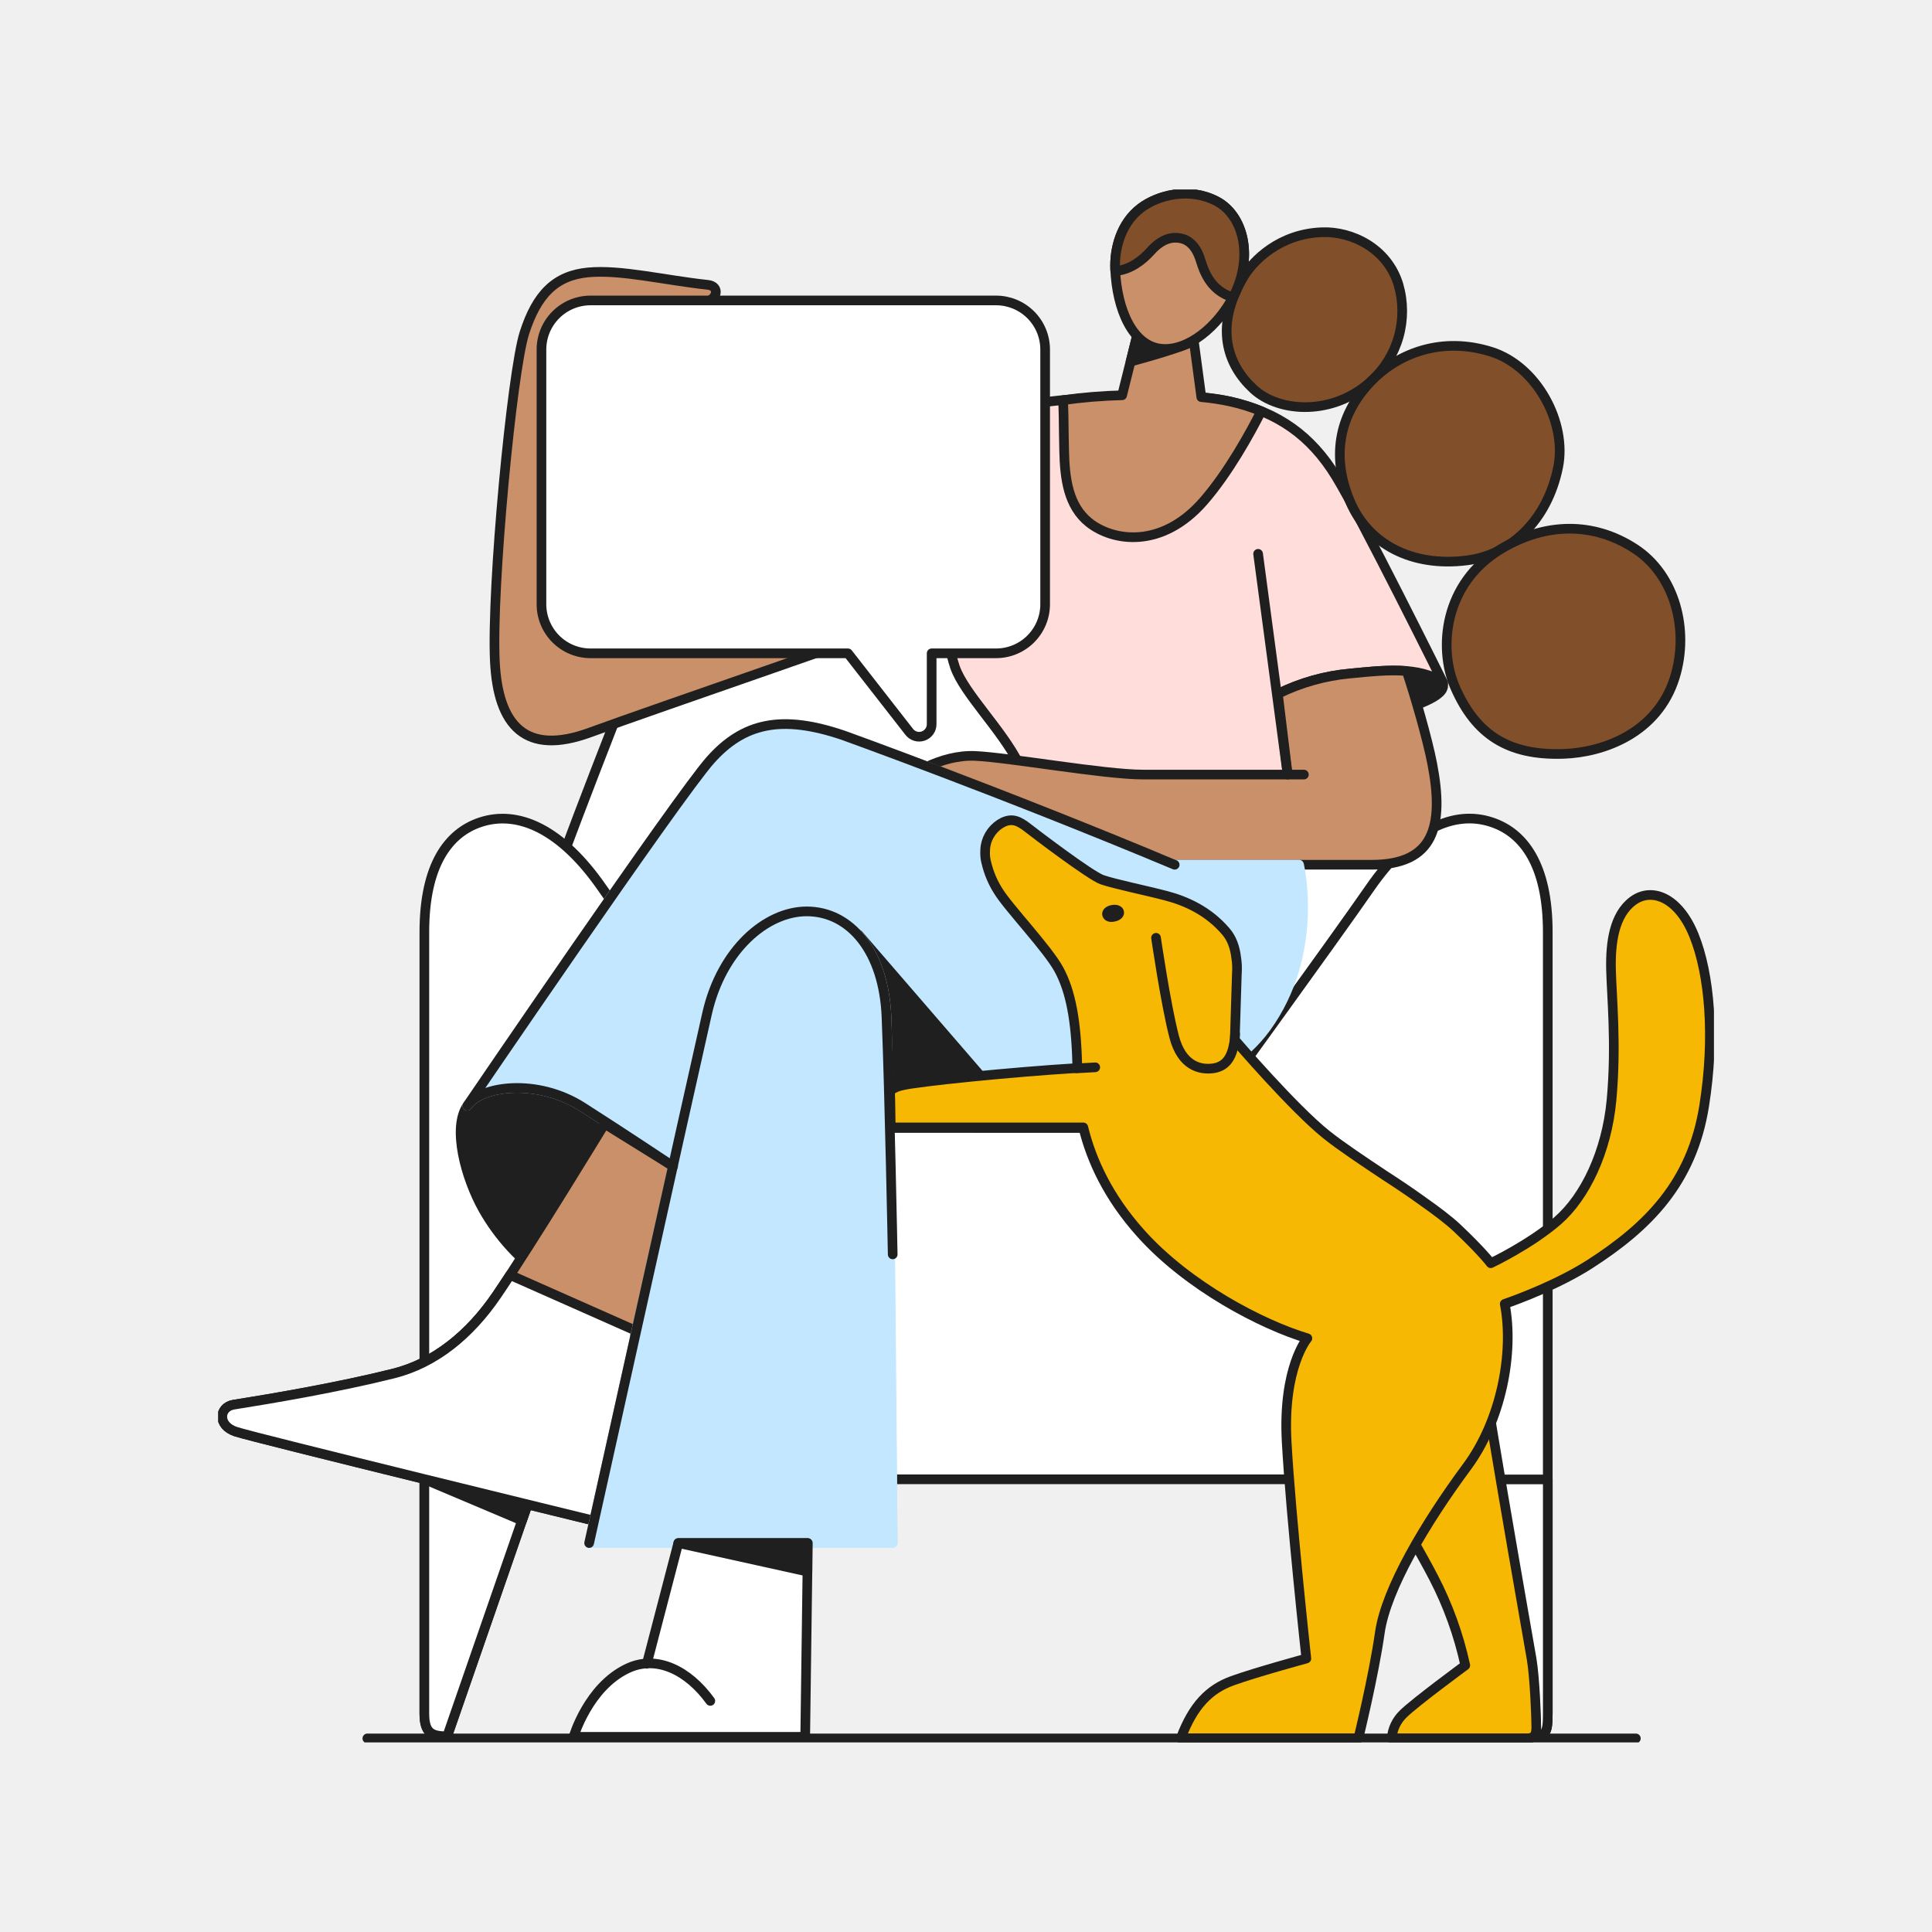
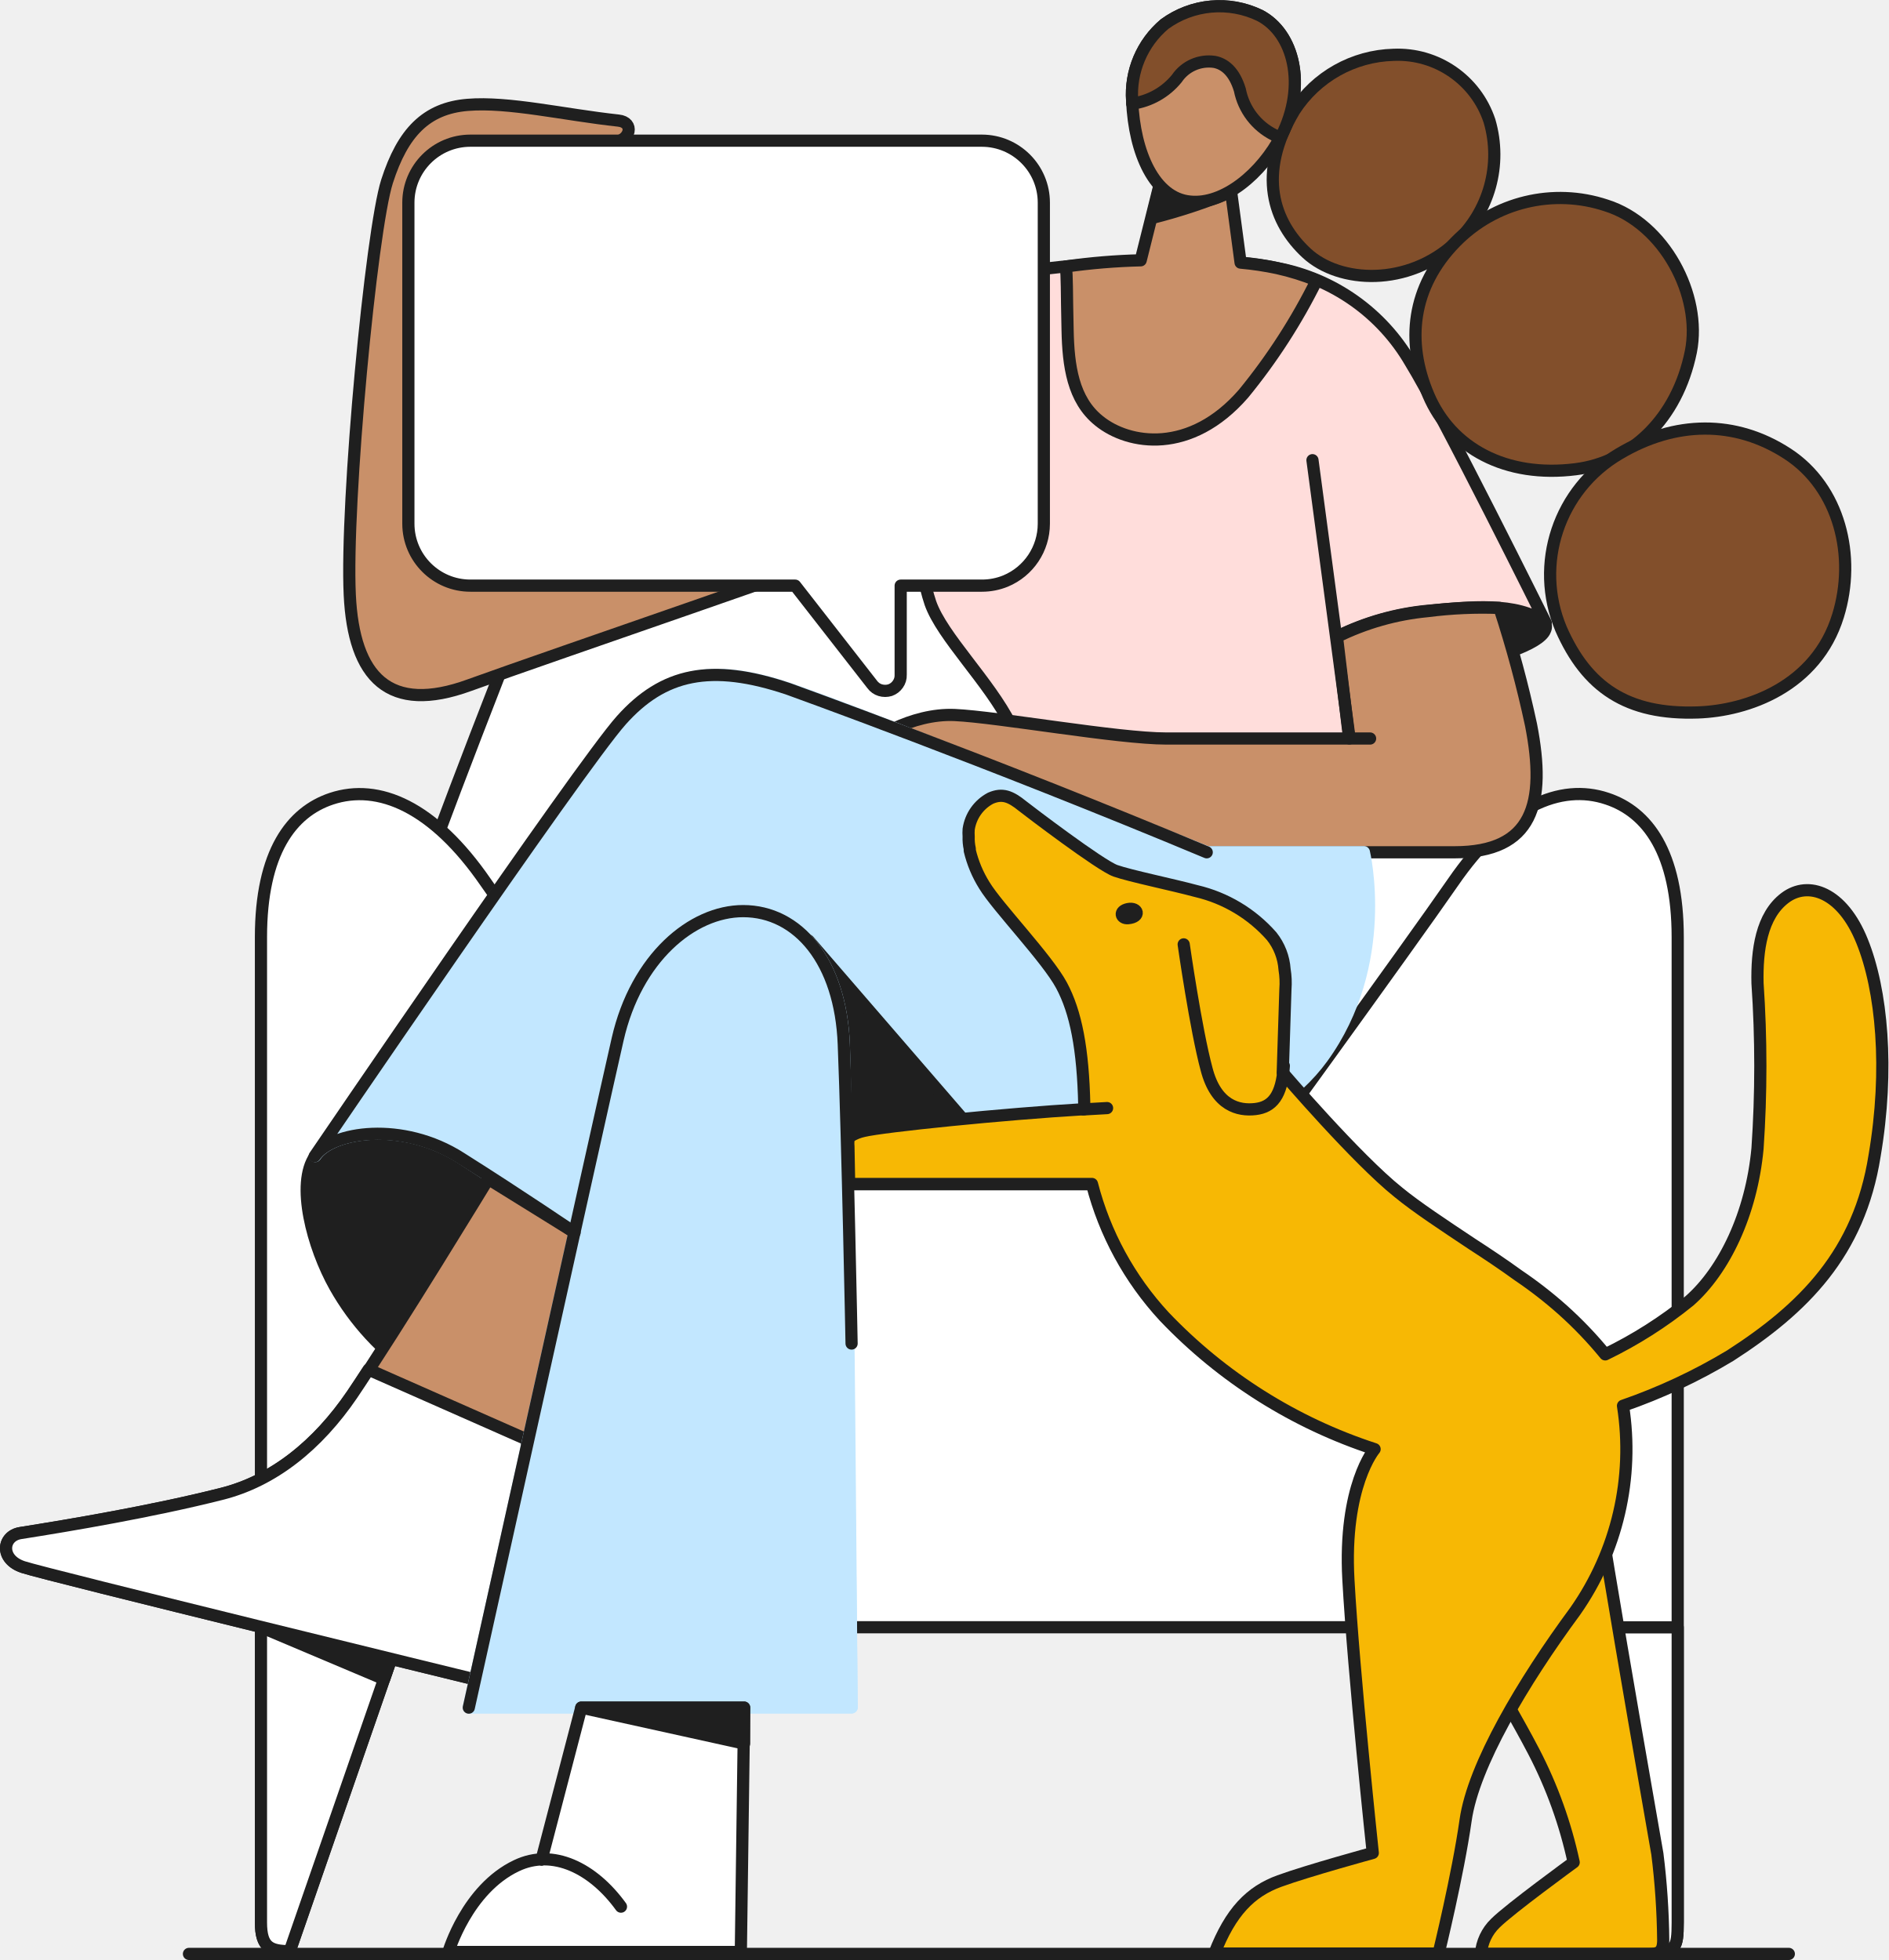
- <svg xmlns="http://www.w3.org/2000/svg" viewBox="0 0 200 200" fill="none">
-   <g clip-path="url(#clip0_714_1712)">
-     <path d="M149.309 70.634C146.89 68.932 143.075 69.406 139.733 69.724C137.516 69.941 135.345 70.49 133.292 71.354L140.803 74.337C145.094 73.746 148.903 72.406 149.331 71.28C149.381 71.179 149.404 71.067 149.401 70.954C149.397 70.841 149.365 70.731 149.309 70.634Z" fill="#1F1F1F" stroke="#1F1F1F" stroke-linecap="round" stroke-linejoin="round" />
-     <path d="M128.755 28.617C129.726 26.987 132.474 24.172 136.904 24.039C139.918 23.941 143.624 25.683 144.77 29.474C145.279 31.227 145.287 33.087 144.794 34.843C144.302 36.6 143.327 38.185 141.981 39.417C138.092 43.032 132.468 42.778 129.759 40.274C127.05 37.771 125.644 33.839 128.755 28.617Z" fill="#824F2B" stroke="#1F1F1F" stroke-linecap="round" stroke-linejoin="round" />
-     <path d="M147.139 91.771C147.139 91.289 139.092 70.215 136.028 63.134C132.963 56.052 122.84 48.65 102.241 48.65H102.079C81.481 48.65 71.339 56.058 68.285 63.134C65.231 70.21 57.174 91.282 57.174 91.771L59.266 119.612H145.048L147.139 91.771Z" fill="white" stroke="#1F1F1F" stroke-linecap="round" stroke-linejoin="round" />
-     <path d="M97.892 62.804C92.583 64.896 67.924 73.32 61.041 75.839C54.443 78.246 51.546 75.196 51.226 68.432C50.867 60.869 52.996 38.498 54.283 34.476C55.57 30.454 57.502 28.52 60.881 28.2C64.261 27.88 68.766 29.004 73.272 29.487C74.593 29.628 74.239 31.096 72.952 31.258C71.665 31.419 61.359 33.194 61.359 33.194L62.324 62.965C62.324 62.965 80.993 50.743 85.337 49.446C89.681 48.15 97.892 62.804 97.892 62.804Z" fill="#C99069" stroke="#1F1F1F" stroke-linecap="round" stroke-linejoin="round" />
-     <path d="M104.49 42.205C110.025 41.026 122.353 40.435 127.342 41.561C132.331 42.687 135.71 45.102 138.284 49.287C140.858 53.472 149.395 70.689 149.395 70.689C146.988 68.918 143.12 69.402 139.74 69.724C137.146 69.961 134.619 70.675 132.284 71.829L134.538 89.531L106.429 89.357C106.429 89.357 106.86 81.852 105.464 79.057C103.694 75.516 99.831 71.817 98.866 69.079C98.344 67.523 98.072 65.893 98.06 64.252L89.21 66.344L79.877 52.022C86.627 48.481 94.673 44.298 104.49 42.205Z" fill="#FFDDDB" stroke="#1F1F1F" stroke-linecap="round" stroke-linejoin="round" />
-     <path d="M154.431 85.119C150.569 83.822 146.062 85.763 141.771 91.985C138.321 96.985 123.962 116.77 123.962 116.77H80.19C80.19 116.77 65.831 96.987 62.381 91.985C58.09 85.763 53.584 83.837 49.721 85.119C46.432 86.215 43.929 89.519 43.929 96.491V177.383C43.929 179.441 44.716 179.722 46.292 179.743L55.514 153.137H147.673C147.673 153.137 158.136 179.745 158.295 179.745C160.012 179.745 160.225 179.53 160.225 177.383V96.491C160.225 89.519 157.719 86.215 154.431 85.119Z" fill="white" stroke="#1F1F1F" stroke-linecap="round" stroke-linejoin="round" />
-     <path d="M43.929 153.062V177.384C43.929 179.441 44.716 179.723 46.292 179.743L55.514 153.137" fill="white" />
-     <path d="M43.929 153.062V177.384C43.929 179.441 44.716 179.723 46.292 179.743L55.514 153.137" stroke="#1F1F1F" stroke-linecap="round" stroke-linejoin="round" />
-     <path d="M147.672 153.15C147.672 153.15 158.137 179.745 158.296 179.745C160.013 179.745 160.226 179.53 160.226 177.384V153.15H147.672Z" fill="white" stroke="#1F1F1F" stroke-linecap="round" stroke-linejoin="round" />
-     <path d="M43.929 153.062V153.128L54.038 157.4L55.52 153.141L43.929 153.062Z" fill="#1F1F1F" stroke="#1F1F1F" stroke-linecap="round" stroke-linejoin="round" />
-     <path d="M60.342 114.623C55.8 111.71 50.281 112.35 48.607 114.18C48.524 114.28 48.446 114.376 48.381 114.462C46.79 116.732 48.172 121.899 50.009 125.173C51.624 128.03 53.875 130.477 56.589 132.324L67.035 118.982C65.303 117.843 62.896 116.26 60.342 114.623Z" fill="#1F1F1F" stroke="#1F1F1F" stroke-linecap="round" stroke-linejoin="round" />
-     <path d="M145.618 69.463C143.739 69.305 141.661 69.541 139.737 69.724C137.144 69.962 134.618 70.676 132.285 71.829L133.303 80.183H118.331C114.307 80.183 104.49 78.415 100.95 78.254C97.409 78.093 93.87 80.344 93.396 81.15C92.922 81.955 95.97 81.633 98.063 81.793C100.155 81.952 114.639 89.518 119.466 89.518H141.987C148.424 89.518 149.522 85.572 148.263 79.057C147.761 76.461 146.5 72.117 145.618 69.463Z" fill="#C99069" stroke="#1F1F1F" stroke-linecap="round" stroke-linejoin="round" />
-     <path d="M48.381 114.461C48.381 114.461 70.105 82.544 73.538 78.681C76.972 74.819 80.907 73.952 87.272 76.107C93.924 78.361 121.603 89.509 121.603 89.509H134.477C134.477 89.509 136.675 98.683 131.044 106.407C126.766 112.276 116.238 116.707 100.36 116.707H91.936L92.42 159.728H60.988L69.679 120.73C69.679 120.73 65.279 117.78 60.344 114.618C55.572 111.563 49.722 112.422 48.381 114.461Z" fill="#C2E7FF" stroke="#C2E7FF" stroke-linecap="round" stroke-linejoin="round" />
-     <path d="M75.47 179.798H59.377C59.377 179.798 60.879 174.648 64.957 172.717C69.034 170.785 73.538 174.434 75.47 179.798Z" fill="#C2E7FF" stroke="#C2E7FF" stroke-linecap="round" stroke-linejoin="round" />
-     <path d="M127.343 41.562C126.359 41.352 125.363 41.201 124.361 41.11L122.998 30.941L118.331 32.238L116.161 40.917C114.105 40.969 112.053 41.139 110.017 41.428C110.128 42.243 110.087 43.36 110.159 46.651C110.222 49.566 110.589 52.371 112.733 54.088C115.183 56.047 120.261 56.865 124.607 51.865C127.165 48.928 129.422 44.828 130.563 42.566C129.519 42.141 128.442 41.806 127.343 41.562Z" fill="#C99069" stroke="#1F1F1F" stroke-linecap="round" stroke-linejoin="round" />
-     <path d="M123.581 35.263L117.779 34.45L117.038 37.435C118.658 36.995 122.54 35.904 123.588 35.282L123.581 35.263Z" fill="#1F1F1F" stroke="#1F1F1F" stroke-linecap="round" stroke-linejoin="round" />
-     <path d="M125.922 20.819C123.059 19.337 119.833 20.222 118.1 21.533C116.003 23.119 115.359 25.793 115.44 27.83C115.618 32.115 117.285 35.806 120.196 36.104C122.946 36.393 126.074 33.828 127.711 30.633C129.807 26.546 128.703 22.258 125.922 20.819Z" fill="#C99069" stroke="#1F1F1F" stroke-linecap="round" stroke-linejoin="round" />
-     <path d="M125.922 20.819C123.059 19.337 119.833 20.222 118.1 21.533C116.003 23.119 115.359 25.793 115.44 27.83C115.44 27.906 115.44 27.982 115.453 28.058C116.992 27.937 118.251 26.961 119.122 25.989C120.353 24.613 121.435 24.519 122.188 24.659C123.007 24.813 123.826 25.426 124.285 26.959C124.655 28.172 125.307 29.822 127.098 30.589C127.28 30.683 127.488 30.714 127.69 30.678L127.711 30.641C129.807 26.546 128.703 22.258 125.922 20.819Z" fill="#824F2B" stroke="#1F1F1F" stroke-linecap="round" stroke-linejoin="round" />
-     <path d="M141.987 39.417C144.848 36.483 149.353 34.839 154.361 36.413C159.113 37.906 162.227 43.78 161.298 48.355C160.168 53.922 156.363 57.441 151.853 58.011C146.124 58.739 141.626 56.296 139.766 51.933C137.907 47.57 138.377 43.115 141.987 39.417Z" fill="#824F2B" stroke="#1F1F1F" stroke-linecap="round" stroke-linejoin="round" />
-     <path d="M155.433 56.797C160.011 54.078 164.946 54.008 169.237 56.797C173.413 59.512 174.887 65.236 173.385 70.1C171.589 75.919 165.946 77.897 161.87 78.039C156.059 78.243 152.748 75.978 150.64 71.173C148.853 67.102 149.474 60.336 155.433 56.797Z" fill="#824F2B" stroke="#1F1F1F" stroke-linecap="round" stroke-linejoin="round" />
-     <path d="M133.242 79.808L130.238 57.332" stroke="#1F1F1F" stroke-linecap="round" stroke-linejoin="round" />
-     <path d="M62.596 116.339C62.596 116.339 55.087 128.676 51.438 134.041C48.633 138.168 45.001 141.122 40.711 142.189C35.027 143.609 28.264 144.763 24.189 145.407C22.69 145.644 22.472 147.554 24.403 148.196C26.335 148.839 61.524 157.424 61.524 157.424L69.672 120.731L62.596 116.339Z" fill="#C99069" stroke="#1F1F1F" stroke-linecap="round" stroke-linejoin="round" />
-     <path d="M65.761 137.73L52.807 131.989C52.312 132.745 51.851 133.441 51.438 134.047C48.633 138.174 45.001 141.128 40.711 142.195C35.027 143.615 28.264 144.769 24.189 145.413C22.69 145.65 22.472 147.56 24.403 148.202C26.335 148.845 61.524 157.43 61.524 157.43L65.751 138.399L65.761 137.73Z" fill="white" stroke="#1F1F1F" stroke-linecap="round" stroke-linejoin="round" />
-     <path d="M88.881 96.772L106.112 116.713H89.212L88.881 96.772Z" fill="#1F1F1F" stroke="#1F1F1F" stroke-linecap="round" stroke-linejoin="round" />
-     <path d="M73.21 104.86C74.712 98.315 79.312 94.347 83.509 94.347C88.014 94.347 91.498 98.467 91.77 105.289C92.092 113.336 92.412 159.734 92.412 159.734H60.988C60.988 159.734 71.692 111.506 73.21 104.86Z" fill="#C2E7FF" stroke="#C2E7FF" stroke-linecap="round" stroke-linejoin="round" />
-     <path d="M133.296 80.184H134.977" stroke="#1F1F1F" stroke-linecap="round" stroke-linejoin="round" />
-     <path d="M69.677 120.737C69.677 120.737 65.277 117.787 60.342 114.626C55.572 111.567 49.722 112.426 48.381 114.465C48.381 114.465 70.105 82.548 73.538 78.685C76.972 74.822 80.907 73.956 87.272 76.111C87.272 76.111 103.422 81.917 121.603 89.52" stroke="#1F1F1F" stroke-linecap="round" stroke-linejoin="round" />
-     <path d="M60.988 159.736C60.988 159.736 71.692 111.506 73.21 104.86C74.712 98.315 79.312 94.347 83.509 94.347C88.014 94.347 91.498 98.467 91.77 105.289C92.092 113.336 92.412 129.854 92.412 129.854" stroke="#1F1F1F" stroke-linecap="round" stroke-linejoin="round" />
-     <path d="M152.708 136.08C152.922 139.941 158.234 169.823 158.556 171.752C158.878 173.682 159.037 177.76 159.037 178.832C159.037 179.904 158.556 179.96 157.806 179.96H144.072C144.14 179.003 144.559 178.106 145.248 177.439C146.43 176.26 151.685 172.397 151.685 172.397C151 169.241 149.9 166.19 148.413 163.323C145.624 157.952 142.191 153.237 141.439 147.015C140.687 140.793 152.708 136.08 152.708 136.08Z" fill="#F7B804" stroke="#1F1F1F" stroke-linecap="round" stroke-linejoin="round" />
-     <path d="M103.111 31.102H61.133C59.787 31.102 58.495 31.637 57.543 32.588C56.59 33.54 56.054 34.83 56.052 36.177V62.551C56.052 63.898 56.587 65.191 57.54 66.144C58.493 67.097 59.785 67.632 61.133 67.632H87.781L94.111 75.747C94.276 75.966 94.505 76.128 94.768 76.209C95.03 76.289 95.311 76.284 95.57 76.195C95.83 76.106 96.054 75.936 96.211 75.712C96.368 75.487 96.45 75.218 96.444 74.943V67.632H103.111C103.778 67.632 104.439 67.501 105.056 67.245C105.672 66.99 106.232 66.616 106.704 66.144C107.176 65.672 107.55 65.112 107.806 64.495C108.061 63.879 108.193 63.218 108.193 62.551V36.177C108.191 34.83 107.654 33.54 106.702 32.588C105.749 31.637 104.457 31.102 103.111 31.102Z" fill="white" stroke="#1F1F1F" stroke-linecap="round" stroke-linejoin="round" />
-     <path d="M175.352 96.814C173.743 92.845 170.954 91.825 169.023 93.273C167.091 94.721 166.717 97.565 166.771 100.301C166.824 103.036 167.36 108.078 166.824 113.873C166.326 119.243 164.087 123.902 161.245 126.371C158.402 128.839 154.323 130.769 154.323 130.769C154.323 130.769 153.439 129.577 150.837 127.121C149.962 126.295 148.667 125.323 147.197 124.289C145.917 123.364 144.604 122.489 143.352 121.682C141.071 120.16 138.826 118.667 137.319 117.465C133.886 114.73 127.824 107.651 127.824 107.651C127.824 107.651 127.986 102.715 128.039 100.786C128.081 100.246 128.06 99.703 127.976 99.167C127.843 98.034 127.502 97.13 126.911 96.439C125.087 94.295 122.782 93.275 120.743 92.736C118.704 92.197 115.324 91.501 114.091 91.069C112.858 90.638 106.954 86.138 106.474 85.758C105.456 84.953 104.808 84.686 103.847 85.114C103.37 85.352 102.956 85.7 102.639 86.129C102.322 86.558 102.111 87.056 102.023 87.582C101.993 87.781 101.979 87.981 101.98 88.182C101.967 88.521 101.999 88.861 102.076 89.191C102.087 89.241 102.102 89.293 102.115 89.343C102.355 90.353 102.759 91.316 103.31 92.195C104.382 93.965 108.46 98.203 109.639 100.402C110.819 102.602 111.41 105.606 111.517 110.273C111.517 110.327 111.517 110.378 111.517 110.432V110.565C104.897 110.96 94.978 111.965 93.391 112.364C93.011 112.441 92.648 112.586 92.319 112.791C92.073 112.945 92.158 113.597 92.158 113.597L92.212 116.708H112.143C112.98 120.13 114.736 123.93 118.069 127.651C123.004 133.177 130.674 137.145 135.341 138.539C135.341 138.539 132.767 141.543 133.195 149.269C133.623 156.995 135.232 171.691 135.232 171.691C135.232 171.691 129.921 173.139 127.562 173.997C125.202 174.854 123.519 176.519 122.232 179.952H140.619C140.619 179.952 142.2 173.515 142.841 169.008C143.482 164.501 147.563 157.638 151.854 151.843C155.406 147.047 156.75 140.047 155.771 134.978C157.221 134.473 161.326 132.941 164.567 130.869C170.574 127.006 175.158 122.46 176.419 114.454C177.552 107.328 176.978 100.823 175.352 96.814Z" fill="#F7B804" stroke="#1F1F1F" stroke-linecap="round" stroke-linejoin="round" />
-     <path d="M111.446 110.595C112.913 110.522 113.378 110.487 113.378 110.487" stroke="#1F1F1F" stroke-linecap="round" stroke-linejoin="round" />
-     <path d="M119.672 97.082C119.672 97.082 120.69 104.056 121.55 107.328C122.329 110.306 124.177 110.762 125.518 110.601C126.859 110.439 127.7 109.523 127.861 107.054" stroke="#1F1F1F" stroke-linecap="round" stroke-linejoin="round" />
-     <path d="M115.113 94.934C114.523 94.993 114.308 94.343 115.167 94.184C116.026 94.025 116.186 94.826 115.113 94.934Z" fill="#1F1F1F" stroke="#1F1F1F" stroke-linecap="round" stroke-linejoin="round" />
-     <path d="M66.958 172.234L70.219 159.735H83.625L83.355 179.798H59.377C59.377 179.798 60.879 174.648 64.957 172.717C67.988 171.28 71.253 172.932 73.531 176.078" fill="white" />
-     <path d="M66.958 172.234L70.219 159.735H83.625L83.355 179.798H59.377C59.377 179.798 60.879 174.648 64.957 172.717C67.988 171.28 71.253 172.932 73.531 176.078" stroke="#1F1F1F" stroke-linecap="round" stroke-linejoin="round" />
-     <path d="M38.027 179.959H169.344" stroke="#1F1F1F" stroke-linecap="round" stroke-linejoin="round" />
-     <path d="M70.22 159.735L83.585 162.687V159.735H70.22Z" fill="#1F1F1F" stroke="#1F1F1F" stroke-linecap="round" stroke-linejoin="round" />
-   </g>
+ <svg xmlns="http://www.w3.org/2000/svg" viewBox="0 0 155 160.91">
  <defs>
-     <clipPath id="clip0_714_1712">
-       <rect width="154.835" height="160.746" fill="white" transform="translate(22.5928 19.6299)" />
+     <style>
+ 			.cls-1,
+ 			.cls-9 {
+ 				fill: none;
+ 			}
+ 			.cls-2 {
+ 				clip-path: url(#clip-path);
+ 			}
+ 			.cls-3 {
+ 				fill: #1f1f1f;
+ 			}
+ 			.cls-11,
+ 			.cls-3,
+ 			.cls-4,
+ 			.cls-5,
+ 			.cls-6,
+ 			.cls-7,
+ 			.cls-9 {
+ 				stroke: #1f1f1f;
+ 			}
+ 			.cls-10,
+ 			.cls-11,
+ 			.cls-3,
+ 			.cls-4,
+ 			.cls-5,
+ 			.cls-6,
+ 			.cls-7,
+ 			.cls-9 {
+ 				stroke-linecap: round;
+ 				stroke-linejoin: round;
+ 			}
+ 			.cls-4 {
+ 				fill: #824f2b;
+ 			}
+ 			.cls-5,
+ 			.cls-8 {
+ 				fill: #fff;
+ 			}
+ 			.cls-6 {
+ 				fill: #c99069;
+ 			}
+ 			.cls-7 {
+ 				fill: #ffdddb;
+ 			}
+ 			.cls-10 {
+ 				fill: #c2e7ff;
+ 				stroke: #c2e7ff;
+ 			}
+ 			.cls-11 {
+ 				fill: #f7b804;
+ 			}
+ 		</style>
+     <clipPath id="clip-path" transform="translate(0.08 0.08)">
+       <rect class="cls-1" width="154.84" height="160.75" />
    </clipPath>
  </defs>
+   <path class="cls-3" d="M126.72,51c-2.42-1.7-6.24-1.22-9.58-.91a22.34,22.34,0,0,0-6.44,1.63l7.51,3c4.29-.59,8.1-1.93,8.53-3.06a.72.72,0,0,0,.07-.33A.9.9,0,0,0,126.72,51Z" transform="translate(0.08 0.08)" />
+   <path class="cls-4" d="M106.16,9a10,10,0,0,1,8.15-4.58,7.93,7.93,0,0,1,7.87,5.43,9.82,9.82,0,0,1-2.79,10c-3.89,3.61-9.51,3.36-12.22.85S103.05,14.21,106.16,9Z" transform="translate(0.08 0.08)" />
+   <path class="cls-5" d="M124.55,72.14c0-.48-8-21.55-11.11-28.64S100.25,29,79.65,29h-.16c-20.6,0-30.74,7.41-33.8,14.48S34.58,71.65,34.58,72.14L36.67,100h85.79Z" transform="translate(0.08 0.08)" />
+   <path class="cls-6" d="M75.3,43.17c-5.31,2.1-30,10.52-36.85,13-6.6,2.41-9.5-.64-9.82-7.41-.36-7.56,1.77-29.93,3.06-33.95s3.22-6,6.6-6.28,7.88.8,12.39,1.29c1.32.14,1,1.61-.32,1.77s-11.59,1.93-11.59,1.93l1,29.78s18.67-12.23,23-13.52S75.3,43.17,75.3,43.17Z" transform="translate(0.08 0.08)" />
+   <path class="cls-7" d="M81.9,22.58c5.53-1.18,17.86-1.77,22.85-.65a16.08,16.08,0,0,1,10.94,7.73c2.58,4.18,11.11,21.4,11.11,21.4-2.4-1.77-6.27-1.29-9.65-1a21.35,21.35,0,0,0-7.46,2.11L112,69.9l-28.11-.17s.43-7.51-1-10.3c-1.77-3.54-5.63-7.24-6.6-10a15.57,15.57,0,0,1-.8-4.83l-8.85,2.09L57.28,32.39C64,28.85,72.08,24.67,81.9,22.58Z" transform="translate(0.08 0.08)" />
+   <path class="cls-5" d="M131.84,65.49c-3.86-1.3-8.37.64-12.66,6.87-3.45,5-17.81,24.78-17.81,24.78H57.6S43.24,77.36,39.79,72.36c-4.29-6.23-8.8-8.15-12.66-6.87-3.29,1.09-5.79,4.4-5.79,11.37v80.89c0,2.06.78,2.34,2.36,2.36l9.22-26.6h92.16s10.46,26.61,10.62,26.61c1.72,0,1.93-.22,1.93-2.37V76.86C137.63,69.89,135.13,66.58,131.84,65.49Z" transform="translate(0.08 0.08)" />
+   <path class="cls-8" d="M21.34,133.43v24.32c0,2.06.78,2.34,2.36,2.36l9.22-26.6" transform="translate(0.08 0.08)" />
+   <path class="cls-9" d="M21.34,133.43v24.32c0,2.06.78,2.34,2.36,2.36l9.22-26.6" transform="translate(0.08 0.08)" />
+   <path class="cls-5" d="M125.08,133.52s10.46,26.6,10.62,26.6c1.72,0,1.93-.22,1.93-2.37V133.52Z" transform="translate(0.08 0.08)" />
+   <path class="cls-3" d="M21.34,133.43v.07l10.11,4.27,1.48-4.26Z" transform="translate(0.08 0.08)" />
+   <path class="cls-3" d="M37.75,95c-4.54-2.91-10.06-2.27-11.74-.44l-.22.28c-1.59,2.27-.21,7.44,1.63,10.71A21.16,21.16,0,0,0,34,112.69L44.44,99.35C42.71,98.21,40.3,96.63,37.75,95Z" transform="translate(0.08 0.08)" />
+   <path class="cls-6" d="M123,49.83a35.44,35.44,0,0,0-5.89.26,21.35,21.35,0,0,0-7.45,2.11l1,8.35h-15c-4,0-13.84-1.77-17.38-1.93s-7.08,2.09-7.56,2.9,2.58.48,4.67.64,16.58,7.73,21.4,7.73h22.52c6.44,0,7.54-4,6.28-10.46A94.33,94.33,0,0,0,123,49.83Z" transform="translate(0.08 0.08)" />
+   <path class="cls-10" d="M25.79,94.83S47.51,62.91,51,59.05s7.36-4.73,13.73-2.57C71.33,58.73,99,69.88,99,69.88h12.87s2.2,9.17-3.43,16.9c-4.28,5.87-14.8,10.3-30.68,10.3H69.34l.49,43H38.4l8.69-39s-4.4-2.95-9.34-6.11C33,91.93,27.13,92.79,25.79,94.83Z" transform="translate(0.08 0.08)" />
+   <path class="cls-10" d="M52.88,160.17H36.78s1.51-5.15,5.58-7.08S51,154.8,52.88,160.17Z" transform="translate(0.08 0.08)" />
+   <path class="cls-6" d="M104.75,21.93a24.91,24.91,0,0,0-3-.45l-1.36-10.17-4.67,1.3-2.17,8.68a52.75,52.75,0,0,0-6.15.51c.12.81.07,1.93.15,5.22.06,2.92.43,5.72,2.57,7.44,2.45,2,7.53,2.78,11.87-2.22a48.83,48.83,0,0,0,6-9.3A20,20,0,0,0,104.75,21.93Z" transform="translate(0.08 0.08)" />
+   <path class="cls-3" d="M101,15.63l-5.8-.81-.74,3A46.57,46.57,0,0,0,101,15.65Z" transform="translate(0.08 0.08)" />
+   <path class="cls-6" d="M103.33,1.19a7.63,7.63,0,0,0-7.82.71,7.53,7.53,0,0,0-2.66,6.3c.18,4.28,1.84,8,4.75,8.27,2.75.29,5.88-2.27,7.52-5.47C107.21,6.92,106.11,2.63,103.33,1.19Z" transform="translate(0.08 0.08)" />
+   <path class="cls-4" d="M103.33,1.19a7.63,7.63,0,0,0-7.82.71,7.53,7.53,0,0,0-2.66,6.3,1.77,1.77,0,0,0,0,.23,5.73,5.73,0,0,0,3.67-2.07A3.17,3.17,0,0,1,99.6,5c.81.15,1.63.77,2.09,2.3A5.26,5.26,0,0,0,104.51,11a1,1,0,0,0,.59.09l0,0C107.21,6.92,106.11,2.63,103.33,1.19Z" transform="translate(0.08 0.08)" />
+   <path class="cls-4" d="M119.39,19.79a12,12,0,0,1,12.38-3c4.75,1.5,7.86,7.37,6.94,12-1.13,5.56-4.94,9.08-9.45,9.65-5.73.73-10.23-1.71-12.09-6.08S115.78,23.48,119.39,19.79Z" transform="translate(0.08 0.08)" />
+   <path class="cls-4" d="M132.84,37.17c4.58-2.72,9.51-2.79,13.8,0s5.65,8.44,4.15,13.3c-1.79,5.82-7.44,7.8-11.51,7.94-5.81.2-9.12-2.06-11.23-6.87A11.51,11.51,0,0,1,132.84,37.17Z" transform="translate(0.08 0.08)" />
+   <path class="cls-9" d="M110.65,60.18l-3-22.48" transform="translate(0.08 0.08)" />
+   <path class="cls-6" d="M40,96.71s-7.51,12.34-11.15,17.7c-2.81,4.13-6.44,7.08-10.73,8.15C12.43,124,5.67,125.13,1.6,125.78c-1.5.23-1.72,2.14.21,2.79s37.12,9.22,37.12,9.22l8.15-36.69Z" transform="translate(0.08 0.08)" />
+   <path class="cls-5" d="M43.17,118.1l-13-5.74c-.49.76-.95,1.45-1.36,2.06-2.81,4.12-6.44,7.08-10.73,8.15C12.43,124,5.67,125.14,1.6,125.78c-1.5.24-1.72,2.15.21,2.79s37.12,9.23,37.12,9.23l4.23-19Z" transform="translate(0.08 0.08)" />
+   <path class="cls-3" d="M66.29,77.14,83.52,97.08H66.62Z" transform="translate(0.08 0.08)" />
+   <path class="cls-10" d="M50.62,85.23c1.5-6.54,6.1-10.51,10.3-10.51,4.5,0,8,4.12,8.26,10.94.32,8,.64,54.44.64,54.44H38.4S49.1,91.88,50.62,85.23Z" transform="translate(0.08 0.08)" />
+   <path class="cls-9" d="M110.7,60.55h1.68" transform="translate(0.08 0.08)" />
+   <path class="cls-9" d="M47.08,101.11s-4.4-3-9.33-6.11c-4.77-3.06-10.62-2.2-12-.16,0,0,21.72-31.92,25.16-35.78s7.36-4.73,13.73-2.58c0,0,16.15,5.81,34.33,13.41" transform="translate(0.08 0.08)" />
+   <path class="cls-9" d="M38.4,140.11S49.1,91.88,50.62,85.23s6.1-10.51,10.3-10.51c4.5,0,8,4.12,8.26,10.94.32,8,.64,24.56.64,24.56" transform="translate(0.08 0.08)" />
+   <path class="cls-11" d="M130.12,116.45c.21,3.86,5.52,33.74,5.84,35.67a61.44,61.44,0,0,1,.48,7.08c0,1.07-.48,1.13-1.23,1.13H121.48a3.9,3.9,0,0,1,1.18-2.52c1.18-1.18,6.43-5,6.43-5a36.25,36.25,0,0,0-3.27-9.08c-2.79-5.37-6.22-10.08-7-16.3S130.12,116.45,130.12,116.45Z" transform="translate(0.08 0.08)" />
+   <path class="cls-5" d="M80.52,11.47h-42a5.09,5.09,0,0,0-5.08,5.08V42.92A5.09,5.09,0,0,0,38.54,48H65.19l6.33,8.12a1.26,1.26,0,0,0,.65.46,1.4,1.4,0,0,0,.81,0,1.29,1.29,0,0,0,.64-.49,1.23,1.23,0,0,0,.23-.77V48h6.67a5.12,5.12,0,0,0,1.94-.38,5.1,5.1,0,0,0,3.14-4.7V16.55a5.09,5.09,0,0,0-5.08-5.08Z" transform="translate(0.08 0.08)" />
+   <path class="cls-11" d="M152.76,77.18c-1.61-4-4.4-5-6.33-3.54s-2.31,4.3-2.25,7a99.32,99.32,0,0,1,0,13.57c-.5,5.37-2.74,10-5.58,12.5a35.49,35.49,0,0,1-6.92,4.4,32.77,32.77,0,0,0-3.49-3.65,34.7,34.7,0,0,0-3.64-2.83c-1.28-.93-2.59-1.8-3.84-2.61-2.28-1.52-4.53-3-6-4.21-3.44-2.74-9.5-9.82-9.5-9.82s.16-4.93.22-6.86a6.75,6.75,0,0,0-.07-1.62,4.92,4.92,0,0,0-1.06-2.73,11.82,11.82,0,0,0-6.17-3.7c-2-.54-5.42-1.24-6.65-1.67s-7.14-4.93-7.62-5.31c-1-.81-1.66-1.07-2.63-.65A3.44,3.44,0,0,0,79.43,68a4,4,0,0,0,0,.6,3.8,3.8,0,0,0,.09,1s0,.1,0,.15a9.6,9.6,0,0,0,1.2,2.86c1.07,1.77,5.15,6,6.33,8.2s1.77,5.21,1.87,9.87v.3c-6.62.39-16.53,1.4-18.12,1.79a3.43,3.43,0,0,0-1.07.43c-.25.16-.17.81-.17.81l.06,3.11H89.55A25.32,25.32,0,0,0,95.48,108a41.63,41.63,0,0,0,17.27,10.89s-2.58,3-2.15,10.73,2,22.42,2,22.42-5.31,1.45-7.67,2.31-4,2.52-5.33,5.95H118s1.58-6.43,2.22-10.94,4.72-11.37,9-17.17a23.13,23.13,0,0,0,3.92-16.86,46.56,46.56,0,0,0,8.79-4.11c6-3.86,10.6-8.41,11.86-16.42C155,87.7,154.39,81.19,152.76,77.18Z" transform="translate(0.08 0.08)" />
+   <path class="cls-9" d="M88.85,91l1.94-.11" transform="translate(0.08 0.08)" />
+   <path class="cls-9" d="M97.08,77.45s1,7,1.88,10.25c.78,3,2.62,3.43,4,3.27s2.18-1.08,2.34-3.55" transform="translate(0.08 0.08)" />
+   <path class="cls-3" d="M92.52,75.3c-.59.06-.8-.59,0-.75S93.59,75.2,92.52,75.3Z" transform="translate(0.08 0.08)" />
+   <path class="cls-8" d="M44.37,152.6l3.26-12.49H61l-.27,20.06h-24s1.51-5.15,5.58-7.08c3-1.44,6.3.21,8.58,3.36" transform="translate(0.08 0.08)" />
+   <path class="cls-9" d="M44.37,152.6l3.26-12.49H61l-.27,20.06h-24s1.51-5.15,5.58-7.08c3-1.44,6.3.21,8.58,3.36" transform="translate(0.08 0.08)" />
+   <path class="cls-9" d="M15.43,160.33H146.75" transform="translate(0.08 0.08)" />
+   <path class="cls-3" d="M47.63,140.11,61,143.06v-2.95Z" transform="translate(0.08 0.08)" />
</svg>
